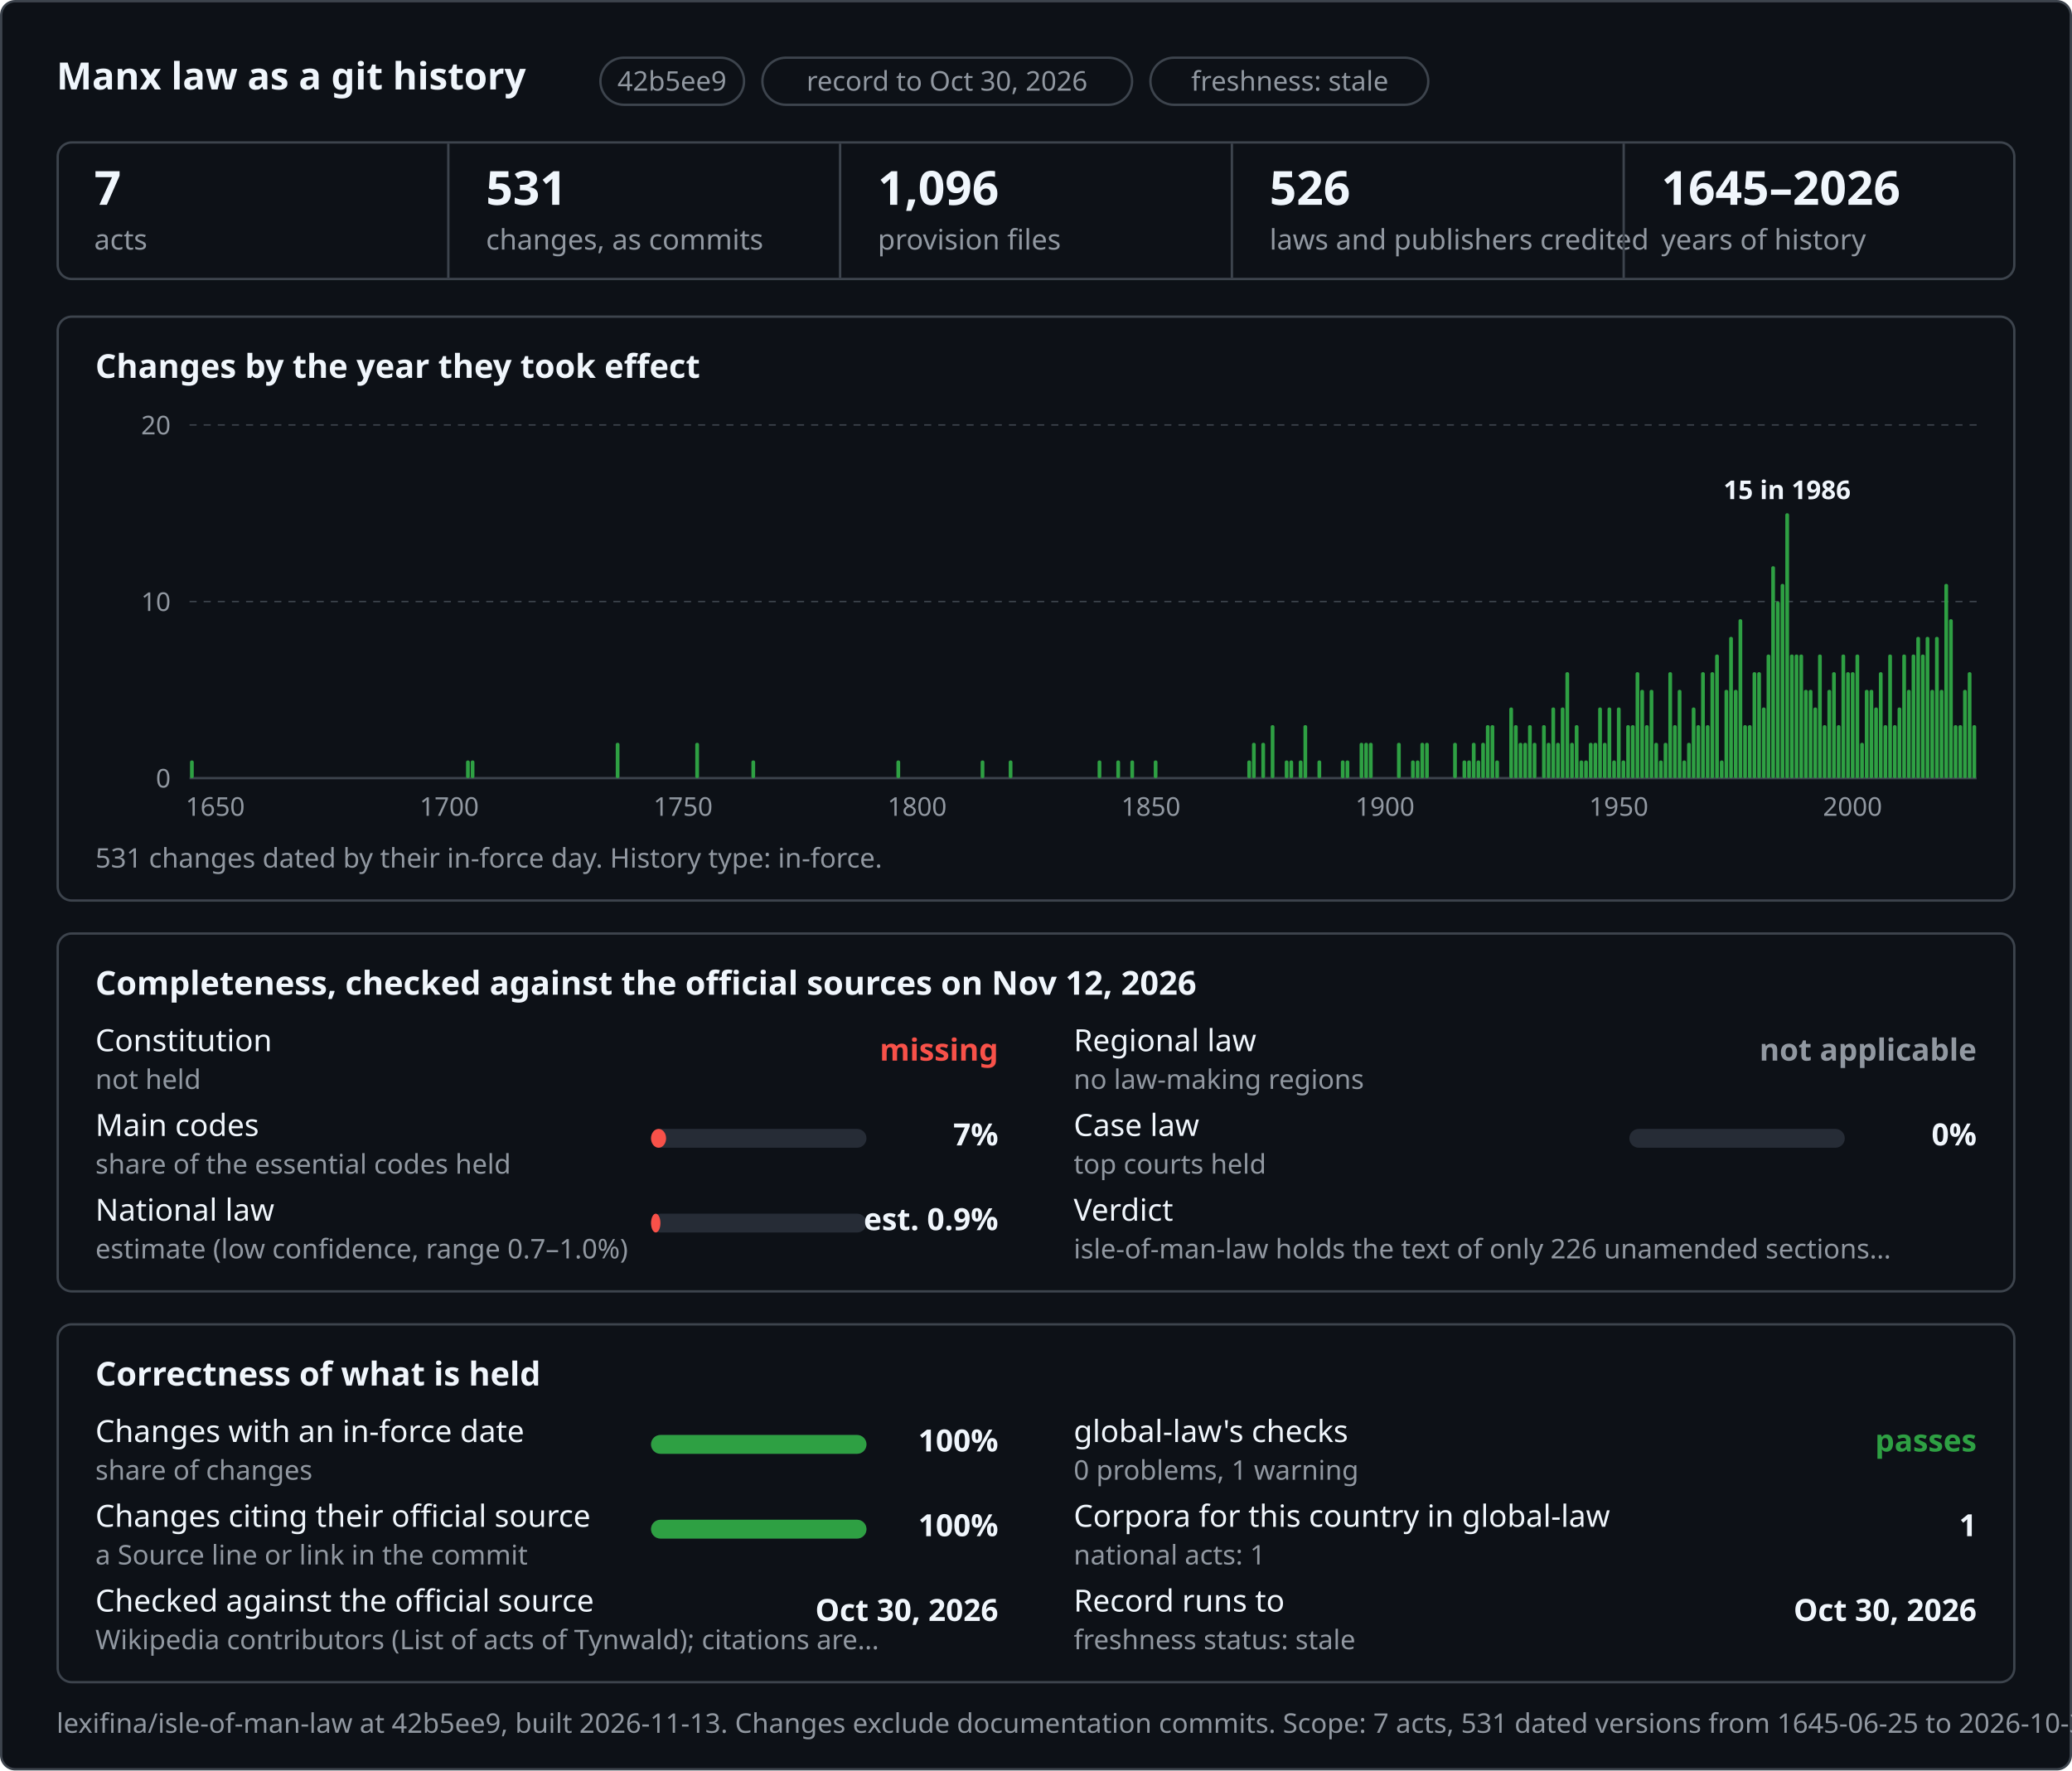
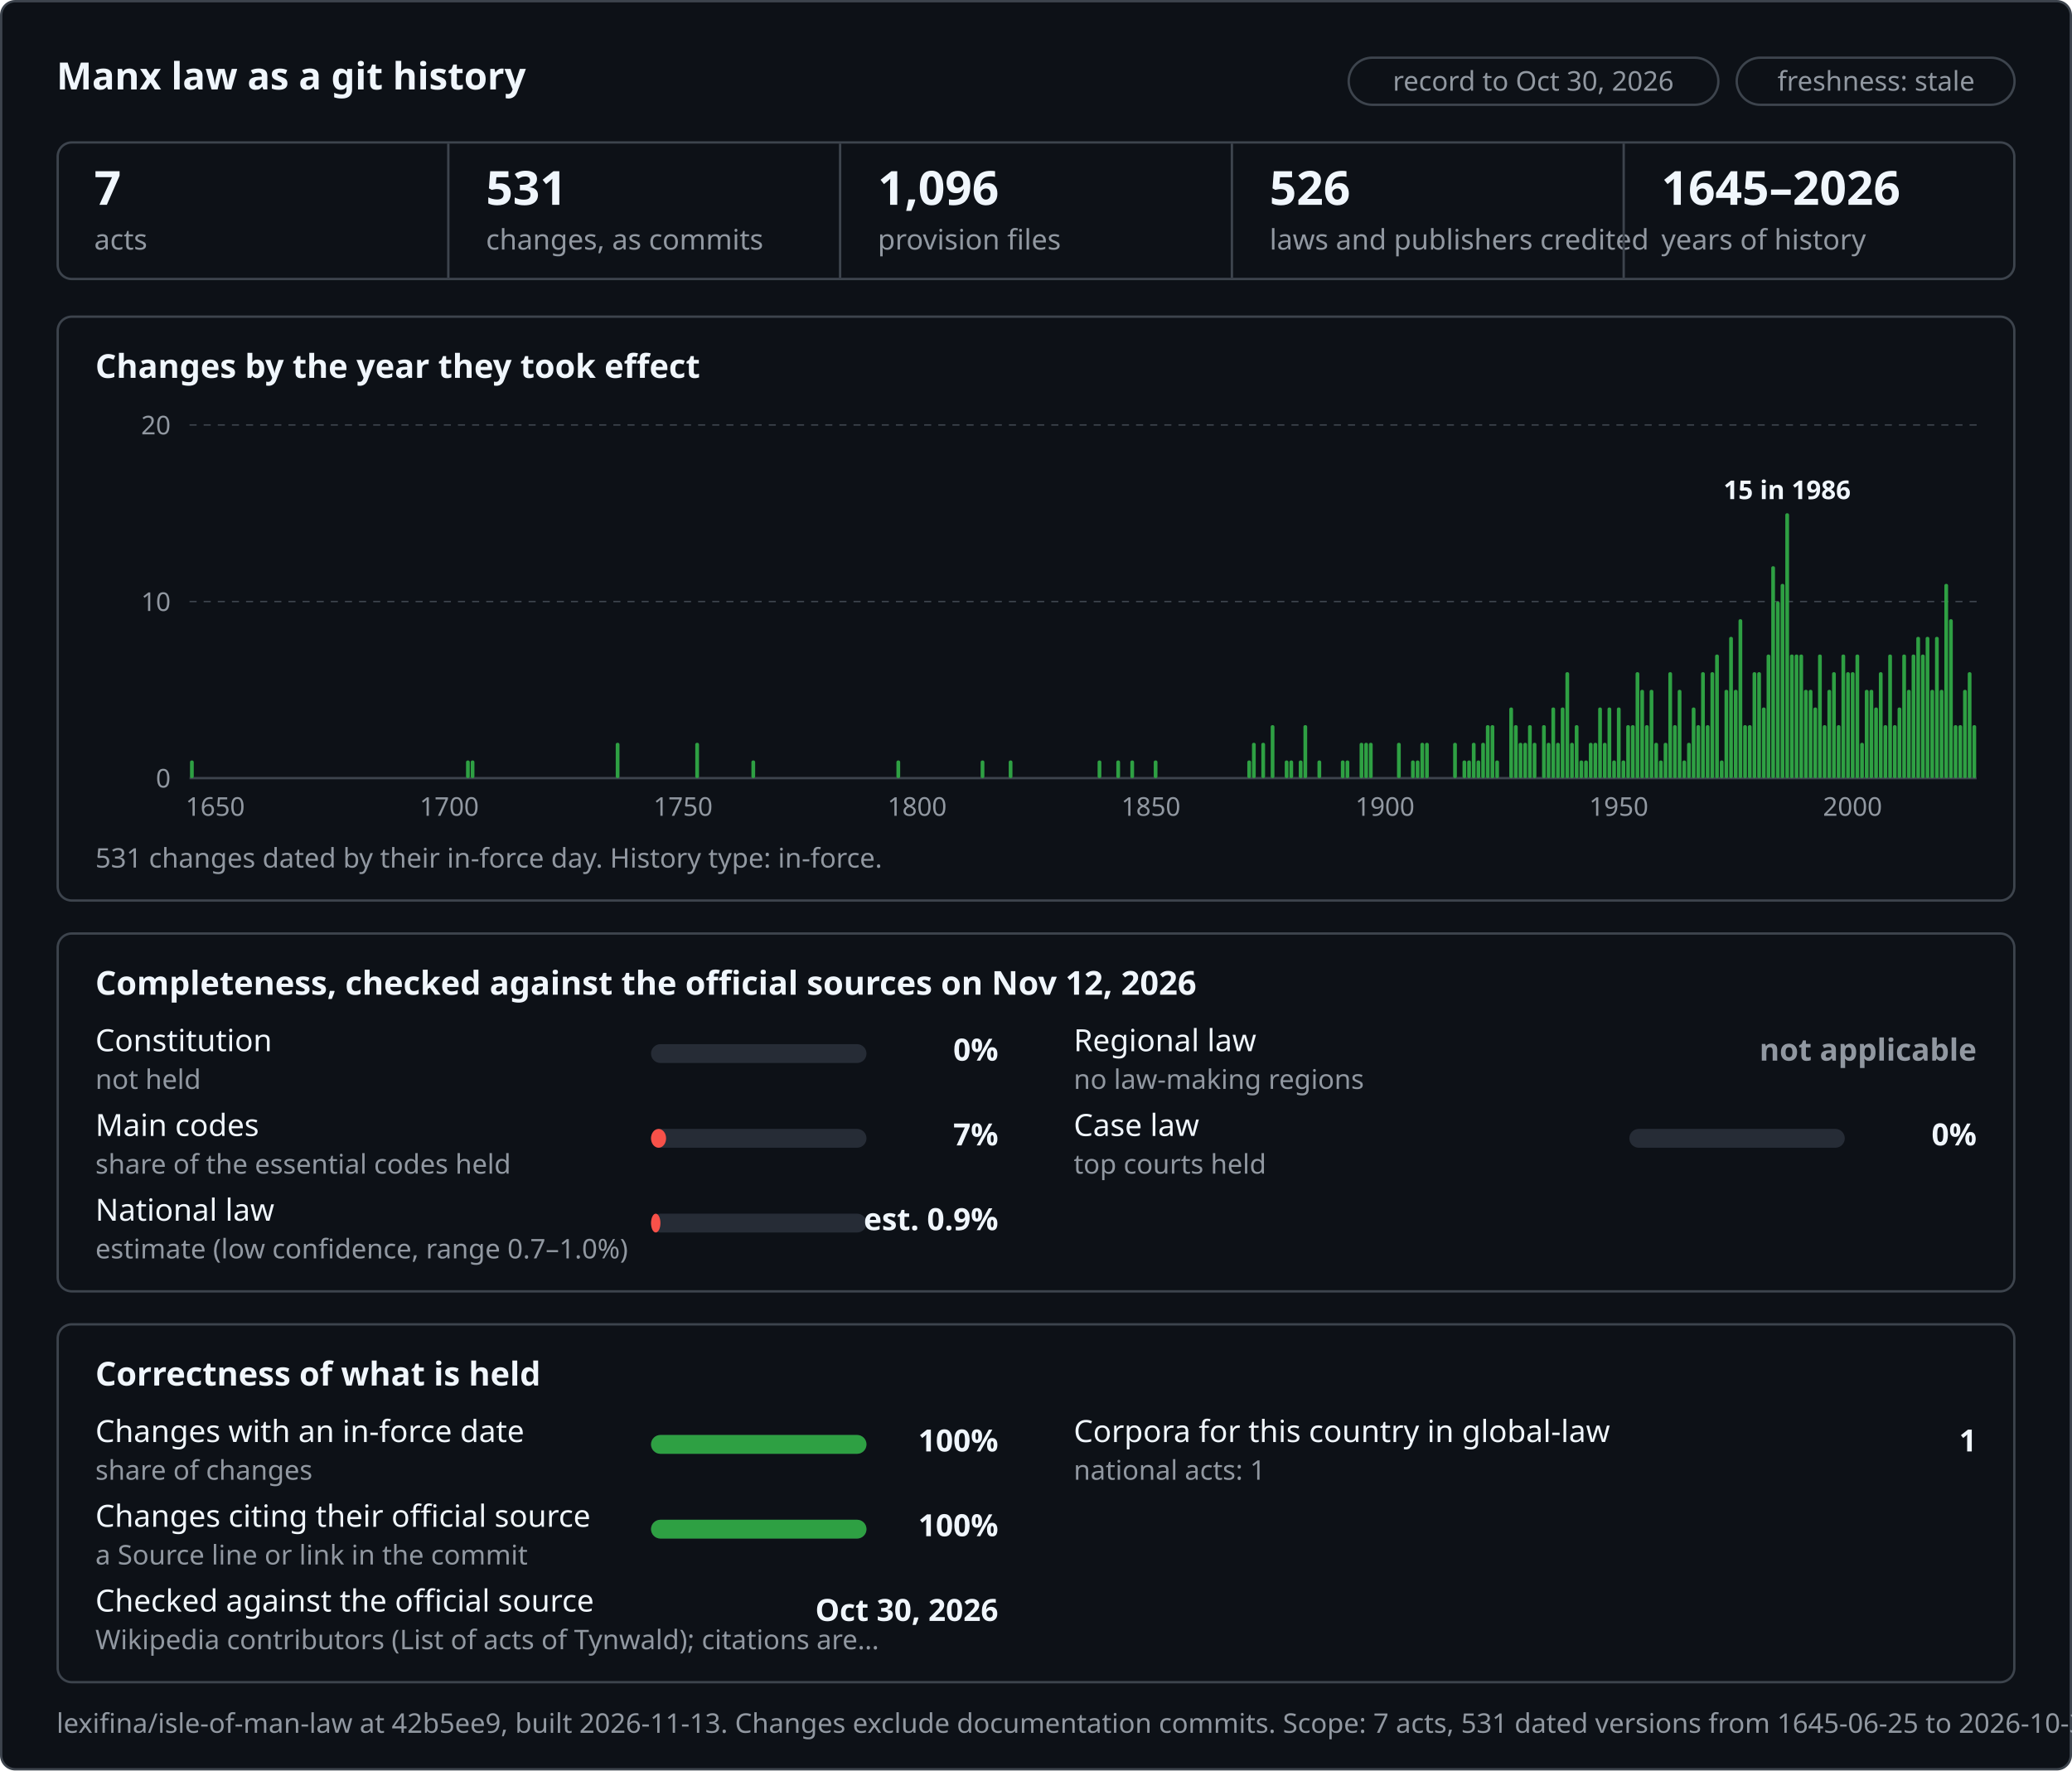
<svg xmlns="http://www.w3.org/2000/svg" width="880" height="752" viewBox="0 0 880 752" font-family="-apple-system,BlinkMacSystemFont,Segoe UI,Noto Sans,Helvetica,Arial,sans-serif">
  <rect x="0.5" y="0.5" width="879" height="751" rx="6" fill="#0d1117" stroke="#3d444d" />
  <text x="24" y="38" font-size="16" font-weight="600" fill="#f0f6fc">Manx law as a git history</text>
-   <rect x="255.0" y="24.5" width="61" height="20" rx="10" fill="none" stroke="#3d444d" />
-   <text x="285.4" y="38.5" font-size="11.5" font-weight="500" text-anchor="middle" fill="#9198a1">42b5ee9</text>
-   <rect x="323.8" y="24.5" width="157" height="20" rx="10" fill="none" stroke="#3d444d" />
-   <text x="402.2" y="38.5" font-size="11.5" font-weight="500" text-anchor="middle" fill="#9198a1">record to Oct 30, 2026</text>
-   <rect x="488.6" y="24.5" width="118" height="20" rx="10" fill="none" stroke="#3d444d" />
-   <text x="547.8" y="38.5" font-size="11.5" font-weight="500" text-anchor="middle" fill="#9198a1">freshness: stale</text>
+   <rect x="572.8" y="24.5" width="157" height="20" rx="10" fill="none" stroke="#3d444d" />
+   <text x="651.2" y="38.5" font-size="11.5" font-weight="500" text-anchor="middle" fill="#9198a1">record to Oct 30, 2026</text>
+   <rect x="737.6" y="24.5" width="118" height="20" rx="10" fill="none" stroke="#3d444d" />
+   <text x="796.8" y="38.5" font-size="11.5" font-weight="500" text-anchor="middle" fill="#9198a1">freshness: stale</text>
  <rect x="24.5" y="60.5" width="831" height="58" rx="6" fill="#0d1117" stroke="#3d444d" />
  <text x="40.0" y="87" font-size="20" font-weight="600" fill="#f0f6fc">7</text>
  <text x="40.0" y="106" font-size="12" fill="#9198a1">acts</text>
  <line x1="190.4" y1="61" x2="190.4" y2="118" stroke="#3d444d" />
  <text x="206.4" y="87" font-size="20" font-weight="600" fill="#f0f6fc">531</text>
  <text x="206.4" y="106" font-size="12" fill="#9198a1">changes, as commits</text>
  <line x1="356.8" y1="61" x2="356.8" y2="118" stroke="#3d444d" />
  <text x="372.8" y="87" font-size="20" font-weight="600" fill="#f0f6fc">1,096</text>
  <text x="372.8" y="106" font-size="12" fill="#9198a1">provision files</text>
  <line x1="523.2" y1="61" x2="523.2" y2="118" stroke="#3d444d" />
  <text x="539.2" y="87" font-size="20" font-weight="600" fill="#f0f6fc">526</text>
  <text x="539.2" y="106" font-size="12" fill="#9198a1">laws and publishers credited</text>
  <line x1="689.6" y1="61" x2="689.6" y2="118" stroke="#3d444d" />
  <text x="705.6" y="87" font-size="20" font-weight="600" fill="#f0f6fc">1645–2026</text>
  <text x="705.6" y="106" font-size="12" fill="#9198a1">years of history</text>
  <rect x="24.5" y="134.5" width="831" height="248" rx="6" fill="#0d1117" stroke="#3d444d" />
  <text x="40.5" y="160.5" font-size="14" font-weight="600" fill="#f0f6fc">Changes by the year they took effect</text>
  <line x1="80.5" y1="330.5" x2="839.5" y2="330.5" stroke="#3d444d" stroke-width="1" />
  <text x="72.5" y="334.5" font-size="11" text-anchor="end" fill="#9198a1">0</text>
  <line x1="80.5" y1="255.5" x2="839.5" y2="255.5" stroke="#3d444d" stroke-width="0.6" stroke-dasharray="3 3" />
  <text x="72.5" y="259.5" font-size="11" text-anchor="end" fill="#9198a1">10</text>
  <line x1="80.5" y1="180.5" x2="839.5" y2="180.5" stroke="#3d444d" stroke-width="0.6" stroke-dasharray="3 3" />
  <text x="72.5" y="184.5" font-size="11" text-anchor="end" fill="#9198a1">20</text>
  <rect x="80.70" y="323.0" width="1.59" height="7.5" rx="0.7" fill="#2ea043" />
  <text x="91.4" y="346.5" font-size="11" text-anchor="middle" fill="#9198a1">1650</text>
  <text x="190.8" y="346.5" font-size="11" text-anchor="middle" fill="#9198a1">1700</text>
  <rect x="197.93" y="323.0" width="1.59" height="7.5" rx="0.7" fill="#2ea043" />
  <rect x="199.91" y="323.0" width="1.59" height="7.5" rx="0.7" fill="#2ea043" />
  <rect x="261.51" y="315.5" width="1.59" height="15.0" rx="0.7" fill="#2ea043" />
  <text x="290.1" y="346.5" font-size="11" text-anchor="middle" fill="#9198a1">1750</text>
  <rect x="295.29" y="315.5" width="1.59" height="15.0" rx="0.7" fill="#2ea043" />
  <rect x="319.13" y="323.0" width="1.59" height="7.5" rx="0.7" fill="#2ea043" />
  <rect x="380.72" y="323.0" width="1.59" height="7.5" rx="0.7" fill="#2ea043" />
  <text x="389.5" y="346.5" font-size="11" text-anchor="middle" fill="#9198a1">1800</text>
  <rect x="416.49" y="323.0" width="1.59" height="7.5" rx="0.7" fill="#2ea043" />
  <rect x="428.41" y="323.0" width="1.59" height="7.5" rx="0.7" fill="#2ea043" />
  <rect x="466.16" y="323.0" width="1.59" height="7.5" rx="0.7" fill="#2ea043" />
  <rect x="474.11" y="323.0" width="1.59" height="7.5" rx="0.7" fill="#2ea043" />
  <rect x="480.07" y="323.0" width="1.59" height="7.5" rx="0.7" fill="#2ea043" />
  <text x="488.8" y="346.5" font-size="11" text-anchor="middle" fill="#9198a1">1850</text>
  <rect x="490.00" y="323.0" width="1.59" height="7.5" rx="0.7" fill="#2ea043" />
  <rect x="529.74" y="323.0" width="1.59" height="7.5" rx="0.7" fill="#2ea043" />
  <rect x="531.73" y="315.5" width="1.59" height="15.0" rx="0.7" fill="#2ea043" />
  <rect x="535.70" y="315.5" width="1.59" height="15.0" rx="0.7" fill="#2ea043" />
  <rect x="539.68" y="308.0" width="1.59" height="22.5" rx="0.7" fill="#2ea043" />
  <rect x="545.64" y="323.0" width="1.59" height="7.5" rx="0.7" fill="#2ea043" />
  <rect x="547.62" y="323.0" width="1.59" height="7.5" rx="0.7" fill="#2ea043" />
  <rect x="551.60" y="323.0" width="1.59" height="7.5" rx="0.7" fill="#2ea043" />
  <rect x="553.58" y="308.0" width="1.59" height="22.5" rx="0.7" fill="#2ea043" />
  <rect x="559.54" y="323.0" width="1.59" height="7.5" rx="0.7" fill="#2ea043" />
  <rect x="569.48" y="323.0" width="1.59" height="7.5" rx="0.7" fill="#2ea043" />
  <rect x="571.47" y="323.0" width="1.59" height="7.5" rx="0.7" fill="#2ea043" />
  <rect x="577.43" y="315.5" width="1.59" height="15.0" rx="0.7" fill="#2ea043" />
  <rect x="579.41" y="315.5" width="1.59" height="15.0" rx="0.7" fill="#2ea043" />
  <rect x="581.40" y="315.5" width="1.59" height="15.0" rx="0.7" fill="#2ea043" />
  <text x="588.2" y="346.5" font-size="11" text-anchor="middle" fill="#9198a1">1900</text>
  <rect x="593.32" y="315.5" width="1.59" height="15.0" rx="0.7" fill="#2ea043" />
  <rect x="599.28" y="323.0" width="1.59" height="7.5" rx="0.7" fill="#2ea043" />
  <rect x="601.27" y="323.0" width="1.59" height="7.5" rx="0.7" fill="#2ea043" />
  <rect x="603.26" y="315.5" width="1.59" height="15.0" rx="0.7" fill="#2ea043" />
  <rect x="605.24" y="315.5" width="1.59" height="15.0" rx="0.7" fill="#2ea043" />
  <rect x="617.16" y="315.5" width="1.59" height="15.0" rx="0.7" fill="#2ea043" />
  <rect x="621.14" y="323.0" width="1.59" height="7.5" rx="0.7" fill="#2ea043" />
  <rect x="623.13" y="323.0" width="1.59" height="7.5" rx="0.7" fill="#2ea043" />
  <rect x="625.11" y="315.5" width="1.59" height="15.0" rx="0.7" fill="#2ea043" />
  <rect x="627.10" y="323.0" width="1.59" height="7.5" rx="0.7" fill="#2ea043" />
  <rect x="629.09" y="315.5" width="1.59" height="15.0" rx="0.7" fill="#2ea043" />
  <rect x="631.07" y="308.0" width="1.59" height="22.5" rx="0.7" fill="#2ea043" />
  <rect x="633.06" y="308.0" width="1.59" height="22.5" rx="0.7" fill="#2ea043" />
  <rect x="635.05" y="323.0" width="1.59" height="7.5" rx="0.7" fill="#2ea043" />
  <rect x="641.01" y="300.5" width="1.59" height="30.0" rx="0.7" fill="#2ea043" />
  <rect x="642.99" y="308.0" width="1.59" height="22.5" rx="0.7" fill="#2ea043" />
  <rect x="644.98" y="315.5" width="1.59" height="15.0" rx="0.7" fill="#2ea043" />
  <rect x="646.97" y="315.5" width="1.59" height="15.0" rx="0.7" fill="#2ea043" />
  <rect x="648.96" y="308.0" width="1.59" height="22.5" rx="0.7" fill="#2ea043" />
  <rect x="650.94" y="315.5" width="1.59" height="15.0" rx="0.7" fill="#2ea043" />
  <rect x="654.92" y="308.0" width="1.59" height="22.5" rx="0.7" fill="#2ea043" />
  <rect x="656.90" y="315.5" width="1.59" height="15.0" rx="0.7" fill="#2ea043" />
  <rect x="658.89" y="300.5" width="1.59" height="30.0" rx="0.7" fill="#2ea043" />
  <rect x="660.88" y="315.5" width="1.59" height="15.0" rx="0.7" fill="#2ea043" />
  <rect x="662.86" y="300.5" width="1.59" height="30.0" rx="0.7" fill="#2ea043" />
  <rect x="664.85" y="285.5" width="1.59" height="45.0" rx="0.7" fill="#2ea043" />
  <rect x="666.84" y="315.5" width="1.59" height="15.0" rx="0.7" fill="#2ea043" />
  <rect x="668.82" y="308.0" width="1.59" height="22.5" rx="0.7" fill="#2ea043" />
  <rect x="670.81" y="323.0" width="1.59" height="7.5" rx="0.7" fill="#2ea043" />
  <rect x="672.80" y="323.0" width="1.59" height="7.5" rx="0.7" fill="#2ea043" />
  <rect x="674.79" y="315.5" width="1.59" height="15.0" rx="0.7" fill="#2ea043" />
  <rect x="676.77" y="315.5" width="1.59" height="15.0" rx="0.7" fill="#2ea043" />
  <rect x="678.76" y="300.5" width="1.59" height="30.0" rx="0.7" fill="#2ea043" />
  <rect x="680.75" y="315.5" width="1.59" height="15.0" rx="0.7" fill="#2ea043" />
  <rect x="682.73" y="300.5" width="1.59" height="30.0" rx="0.7" fill="#2ea043" />
  <rect x="684.72" y="323.0" width="1.59" height="7.5" rx="0.7" fill="#2ea043" />
  <rect x="686.71" y="300.5" width="1.59" height="30.0" rx="0.7" fill="#2ea043" />
  <text x="687.5" y="346.5" font-size="11" text-anchor="middle" fill="#9198a1">1950</text>
  <rect x="688.69" y="323.0" width="1.59" height="7.5" rx="0.7" fill="#2ea043" />
  <rect x="690.68" y="308.0" width="1.59" height="22.5" rx="0.7" fill="#2ea043" />
  <rect x="692.67" y="308.0" width="1.59" height="22.5" rx="0.7" fill="#2ea043" />
  <rect x="694.65" y="285.5" width="1.59" height="45.0" rx="0.7" fill="#2ea043" />
  <rect x="696.64" y="293.0" width="1.59" height="37.5" rx="0.7" fill="#2ea043" />
  <rect x="698.63" y="308.0" width="1.59" height="22.5" rx="0.7" fill="#2ea043" />
  <rect x="700.61" y="293.0" width="1.59" height="37.5" rx="0.7" fill="#2ea043" />
  <rect x="702.60" y="315.5" width="1.59" height="15.0" rx="0.7" fill="#2ea043" />
  <rect x="704.59" y="323.0" width="1.59" height="7.5" rx="0.7" fill="#2ea043" />
  <rect x="706.58" y="315.5" width="1.59" height="15.0" rx="0.7" fill="#2ea043" />
  <rect x="708.56" y="285.5" width="1.59" height="45.0" rx="0.7" fill="#2ea043" />
  <rect x="710.55" y="308.0" width="1.59" height="22.5" rx="0.7" fill="#2ea043" />
  <rect x="712.54" y="293.0" width="1.59" height="37.5" rx="0.7" fill="#2ea043" />
  <rect x="714.52" y="323.0" width="1.59" height="7.5" rx="0.7" fill="#2ea043" />
  <rect x="716.51" y="315.5" width="1.59" height="15.0" rx="0.7" fill="#2ea043" />
  <rect x="718.50" y="300.5" width="1.59" height="30.0" rx="0.7" fill="#2ea043" />
  <rect x="720.48" y="308.0" width="1.59" height="22.5" rx="0.7" fill="#2ea043" />
  <rect x="722.47" y="285.5" width="1.59" height="45.0" rx="0.7" fill="#2ea043" />
  <rect x="724.46" y="308.0" width="1.59" height="22.5" rx="0.7" fill="#2ea043" />
  <rect x="726.44" y="285.5" width="1.59" height="45.0" rx="0.7" fill="#2ea043" />
  <rect x="728.43" y="278.0" width="1.59" height="52.5" rx="0.7" fill="#2ea043" />
  <rect x="730.42" y="323.0" width="1.59" height="7.5" rx="0.7" fill="#2ea043" />
  <rect x="732.41" y="293.0" width="1.59" height="37.5" rx="0.7" fill="#2ea043" />
  <rect x="734.39" y="270.5" width="1.59" height="60.0" rx="0.7" fill="#2ea043" />
  <rect x="736.38" y="293.0" width="1.59" height="37.5" rx="0.7" fill="#2ea043" />
  <rect x="738.37" y="263.0" width="1.59" height="67.5" rx="0.7" fill="#2ea043" />
  <rect x="740.35" y="308.0" width="1.59" height="22.5" rx="0.7" fill="#2ea043" />
  <rect x="742.34" y="308.0" width="1.59" height="22.5" rx="0.7" fill="#2ea043" />
  <rect x="744.33" y="285.5" width="1.59" height="45.0" rx="0.7" fill="#2ea043" />
  <rect x="746.31" y="285.5" width="1.59" height="45.0" rx="0.7" fill="#2ea043" />
  <rect x="748.30" y="300.5" width="1.59" height="30.0" rx="0.7" fill="#2ea043" />
  <rect x="750.29" y="278.0" width="1.59" height="52.5" rx="0.7" fill="#2ea043" />
  <rect x="752.27" y="240.5" width="1.59" height="90.0" rx="0.7" fill="#2ea043" />
  <rect x="754.26" y="255.5" width="1.59" height="75.0" rx="0.7" fill="#2ea043" />
  <rect x="756.25" y="248.0" width="1.59" height="82.5" rx="0.7" fill="#2ea043" />
  <rect x="758.24" y="218.0" width="1.59" height="112.5" rx="0.7" fill="#2ea043" />
  <text x="759.0" y="212.0" font-size="11" font-weight="600" text-anchor="middle" fill="#f0f6fc">15 in 1986</text>
  <rect x="760.22" y="278.0" width="1.59" height="52.5" rx="0.7" fill="#2ea043" />
  <rect x="762.21" y="278.0" width="1.59" height="52.5" rx="0.7" fill="#2ea043" />
  <rect x="764.20" y="278.0" width="1.59" height="52.5" rx="0.7" fill="#2ea043" />
  <rect x="766.18" y="293.0" width="1.59" height="37.5" rx="0.7" fill="#2ea043" />
  <rect x="768.17" y="293.0" width="1.59" height="37.5" rx="0.7" fill="#2ea043" />
  <rect x="770.16" y="300.5" width="1.59" height="30.0" rx="0.7" fill="#2ea043" />
  <rect x="772.14" y="278.0" width="1.59" height="52.5" rx="0.7" fill="#2ea043" />
  <rect x="774.13" y="308.0" width="1.59" height="22.5" rx="0.7" fill="#2ea043" />
  <rect x="776.12" y="293.0" width="1.59" height="37.5" rx="0.7" fill="#2ea043" />
  <rect x="778.10" y="285.5" width="1.59" height="45.0" rx="0.7" fill="#2ea043" />
  <rect x="780.09" y="308.0" width="1.59" height="22.5" rx="0.7" fill="#2ea043" />
  <rect x="782.08" y="278.0" width="1.59" height="52.5" rx="0.7" fill="#2ea043" />
  <rect x="784.07" y="285.5" width="1.59" height="45.0" rx="0.7" fill="#2ea043" />
  <rect x="786.05" y="285.5" width="1.59" height="45.0" rx="0.7" fill="#2ea043" />
  <text x="786.8" y="346.5" font-size="11" text-anchor="middle" fill="#9198a1">2000</text>
  <rect x="788.04" y="278.0" width="1.59" height="52.5" rx="0.7" fill="#2ea043" />
  <rect x="790.03" y="315.5" width="1.59" height="15.0" rx="0.7" fill="#2ea043" />
  <rect x="792.01" y="293.0" width="1.59" height="37.5" rx="0.7" fill="#2ea043" />
  <rect x="794.00" y="293.0" width="1.59" height="37.5" rx="0.7" fill="#2ea043" />
  <rect x="795.99" y="300.5" width="1.59" height="30.0" rx="0.7" fill="#2ea043" />
  <rect x="797.97" y="285.5" width="1.59" height="45.0" rx="0.7" fill="#2ea043" />
  <rect x="799.96" y="308.0" width="1.59" height="22.5" rx="0.7" fill="#2ea043" />
  <rect x="801.95" y="278.0" width="1.59" height="52.5" rx="0.7" fill="#2ea043" />
  <rect x="803.93" y="308.0" width="1.59" height="22.5" rx="0.7" fill="#2ea043" />
  <rect x="805.92" y="300.5" width="1.59" height="30.0" rx="0.7" fill="#2ea043" />
  <rect x="807.91" y="278.0" width="1.59" height="52.5" rx="0.7" fill="#2ea043" />
  <rect x="809.90" y="293.0" width="1.59" height="37.5" rx="0.7" fill="#2ea043" />
  <rect x="811.88" y="278.0" width="1.59" height="52.5" rx="0.7" fill="#2ea043" />
  <rect x="813.87" y="270.5" width="1.59" height="60.0" rx="0.7" fill="#2ea043" />
  <rect x="815.86" y="278.0" width="1.59" height="52.5" rx="0.7" fill="#2ea043" />
  <rect x="817.84" y="270.5" width="1.59" height="60.0" rx="0.7" fill="#2ea043" />
  <rect x="819.83" y="293.0" width="1.59" height="37.5" rx="0.7" fill="#2ea043" />
  <rect x="821.82" y="270.5" width="1.59" height="60.0" rx="0.7" fill="#2ea043" />
  <rect x="823.80" y="293.0" width="1.59" height="37.5" rx="0.7" fill="#2ea043" />
  <rect x="825.79" y="248.0" width="1.59" height="82.5" rx="0.7" fill="#2ea043" />
  <rect x="827.78" y="263.0" width="1.59" height="67.5" rx="0.7" fill="#2ea043" />
  <rect x="829.76" y="308.0" width="1.59" height="22.5" rx="0.7" fill="#2ea043" />
  <rect x="831.75" y="308.0" width="1.59" height="22.5" rx="0.7" fill="#2ea043" />
  <rect x="833.74" y="293.0" width="1.59" height="37.5" rx="0.7" fill="#2ea043" />
  <rect x="835.72" y="285.5" width="1.59" height="45.0" rx="0.7" fill="#2ea043" />
  <rect x="837.71" y="308.0" width="1.59" height="22.5" rx="0.7" fill="#2ea043" />
  <text x="40.5" y="368.5" font-size="11.5" fill="#9198a1">531 changes dated by their in-force day. History type: in-force.</text>
  <rect x="24.5" y="396.5" width="831" height="152" rx="6" fill="#0d1117" stroke="#3d444d" />
  <text x="40.5" y="422.5" font-size="14" font-weight="600" fill="#f0f6fc">Completeness, checked against the official sources on Nov 12, 2026</text>
  <text x="40.5" y="446.5" font-size="13" fill="#f0f6fc">Constitution</text>
  <text x="40.5" y="462.5" font-size="11.5" fill="#9198a1">not held</text>
-   <text x="424.0" y="450.5" font-size="13" font-weight="600" text-anchor="end" fill="#f85149">missing</text>
+   <g>
+     <rect x="276.5" y="443.5" width="91.5" height="8" rx="4" fill="#262c36" />
+   </g>
+   <text x="424.0" y="450.5" font-size="13" font-weight="600" text-anchor="end" fill="#f0f6fc">0%</text>
  <text x="40.5" y="482.5" font-size="13" fill="#f0f6fc">Main codes</text>
  <text x="40.5" y="498.5" font-size="11.5" fill="#9198a1">share of the essential codes held</text>
  <g>
    <rect x="276.5" y="479.5" width="91.5" height="8" rx="4" fill="#262c36" />
    <rect x="276.5" y="479.5" width="6.4" height="8" rx="4" fill="#f85149" />
  </g>
  <text x="424.0" y="486.5" font-size="13" font-weight="600" text-anchor="end" fill="#f0f6fc">7%</text>
  <text x="40.5" y="518.5" font-size="13" fill="#f0f6fc">National law</text>
  <text x="40.5" y="534.5" font-size="11.5" fill="#9198a1">estimate (low confidence, range 0.7–1.0%)</text>
  <g>
    <rect x="276.5" y="515.5" width="91.5" height="8" rx="4" fill="#262c36" />
    <rect x="276.5" y="515.5" width="4.0" height="8" rx="4" fill="#f85149" />
  </g>
  <text x="424.0" y="522.5" font-size="13" font-weight="600" text-anchor="end" fill="#f0f6fc">est. 0.9%</text>
  <text x="456.0" y="446.5" font-size="13" fill="#f0f6fc">Regional law</text>
  <text x="456.0" y="462.5" font-size="11.5" fill="#9198a1">no law-making regions</text>
  <text x="839.5" y="450.5" font-size="13" font-weight="600" text-anchor="end" fill="#9198a1">not applicable</text>
  <text x="456.0" y="482.5" font-size="13" fill="#f0f6fc">Case law</text>
  <text x="456.0" y="498.5" font-size="11.5" fill="#9198a1">top courts held</text>
  <g>
    <rect x="692.0" y="479.5" width="91.5" height="8" rx="4" fill="#262c36" />
  </g>
  <text x="839.5" y="486.5" font-size="13" font-weight="600" text-anchor="end" fill="#f0f6fc">0%</text>
-   <text x="456.0" y="518.5" font-size="13" fill="#f0f6fc">Verdict</text>
-   <text x="456.0" y="534.5" font-size="11.5" fill="#9198a1">isle-of-man-law holds the text of only 226 unamended sections…</text>
-   <text x="839.5" y="522.5" font-size="13" font-weight="600" text-anchor="end" fill="#9198a1" />
  <rect x="24.5" y="562.5" width="831" height="152" rx="6" fill="#0d1117" stroke="#3d444d" />
  <text x="40.5" y="588.5" font-size="14" font-weight="600" fill="#f0f6fc">Correctness of what is held</text>
  <text x="40.5" y="612.5" font-size="13" fill="#f0f6fc">Changes with an in-force date</text>
  <text x="40.5" y="628.5" font-size="11.5" fill="#9198a1">share of changes</text>
  <g>
    <rect x="276.5" y="609.5" width="91.5" height="8" rx="4" fill="#262c36" />
    <rect x="276.5" y="609.5" width="91.5" height="8" rx="4" fill="#2ea043" />
  </g>
  <text x="424.0" y="616.5" font-size="13" font-weight="600" text-anchor="end" fill="#f0f6fc">100%</text>
  <text x="40.5" y="648.5" font-size="13" fill="#f0f6fc">Changes citing their official source</text>
  <text x="40.5" y="664.5" font-size="11.5" fill="#9198a1">a Source line or link in the commit</text>
  <g>
    <rect x="276.5" y="645.5" width="91.5" height="8" rx="4" fill="#262c36" />
    <rect x="276.5" y="645.5" width="91.5" height="8" rx="4" fill="#2ea043" />
  </g>
  <text x="424.0" y="652.5" font-size="13" font-weight="600" text-anchor="end" fill="#f0f6fc">100%</text>
  <text x="40.5" y="684.5" font-size="13" fill="#f0f6fc">Checked against the official source</text>
  <text x="40.5" y="700.5" font-size="11.5" fill="#9198a1">Wikipedia contributors (List of acts of Tynwald); citations are…</text>
  <text x="424.0" y="688.5" font-size="13" font-weight="600" text-anchor="end" fill="#f0f6fc">Oct 30, 2026</text>
-   <text x="456.0" y="612.5" font-size="13" fill="#f0f6fc">global-law's checks</text>
-   <text x="456.0" y="628.5" font-size="11.5" fill="#9198a1">0 problems, 1 warning</text>
-   <text x="839.5" y="616.5" font-size="13" font-weight="600" text-anchor="end" fill="#2ea043">passes</text>
-   <text x="456.0" y="648.5" font-size="13" fill="#f0f6fc">Corpora for this country in global-law</text>
-   <text x="456.0" y="664.5" font-size="11.5" fill="#9198a1">national acts: 1</text>
-   <text x="839.5" y="652.5" font-size="13" font-weight="600" text-anchor="end" fill="#f0f6fc">1</text>
-   <text x="456.0" y="684.5" font-size="13" fill="#f0f6fc">Record runs to</text>
-   <text x="456.0" y="700.5" font-size="11.5" fill="#9198a1">freshness status: stale</text>
-   <text x="839.5" y="688.5" font-size="13" font-weight="600" text-anchor="end" fill="#f0f6fc">Oct 30, 2026</text>
+   <text x="456.0" y="612.5" font-size="13" fill="#f0f6fc">Corpora for this country in global-law</text>
+   <text x="456.0" y="628.5" font-size="11.5" fill="#9198a1">national acts: 1</text>
+   <text x="839.5" y="616.5" font-size="13" font-weight="600" text-anchor="end" fill="#f0f6fc">1</text>
  <text x="24" y="736" font-size="11.5" fill="#9198a1">lexifina/isle-of-man-law at 42b5ee9, built 2026-11-13. Changes exclude documentation commits. Scope: 7 acts, 531 dated versions from 1645-06-25 to 2026-10-30</text>
</svg>
